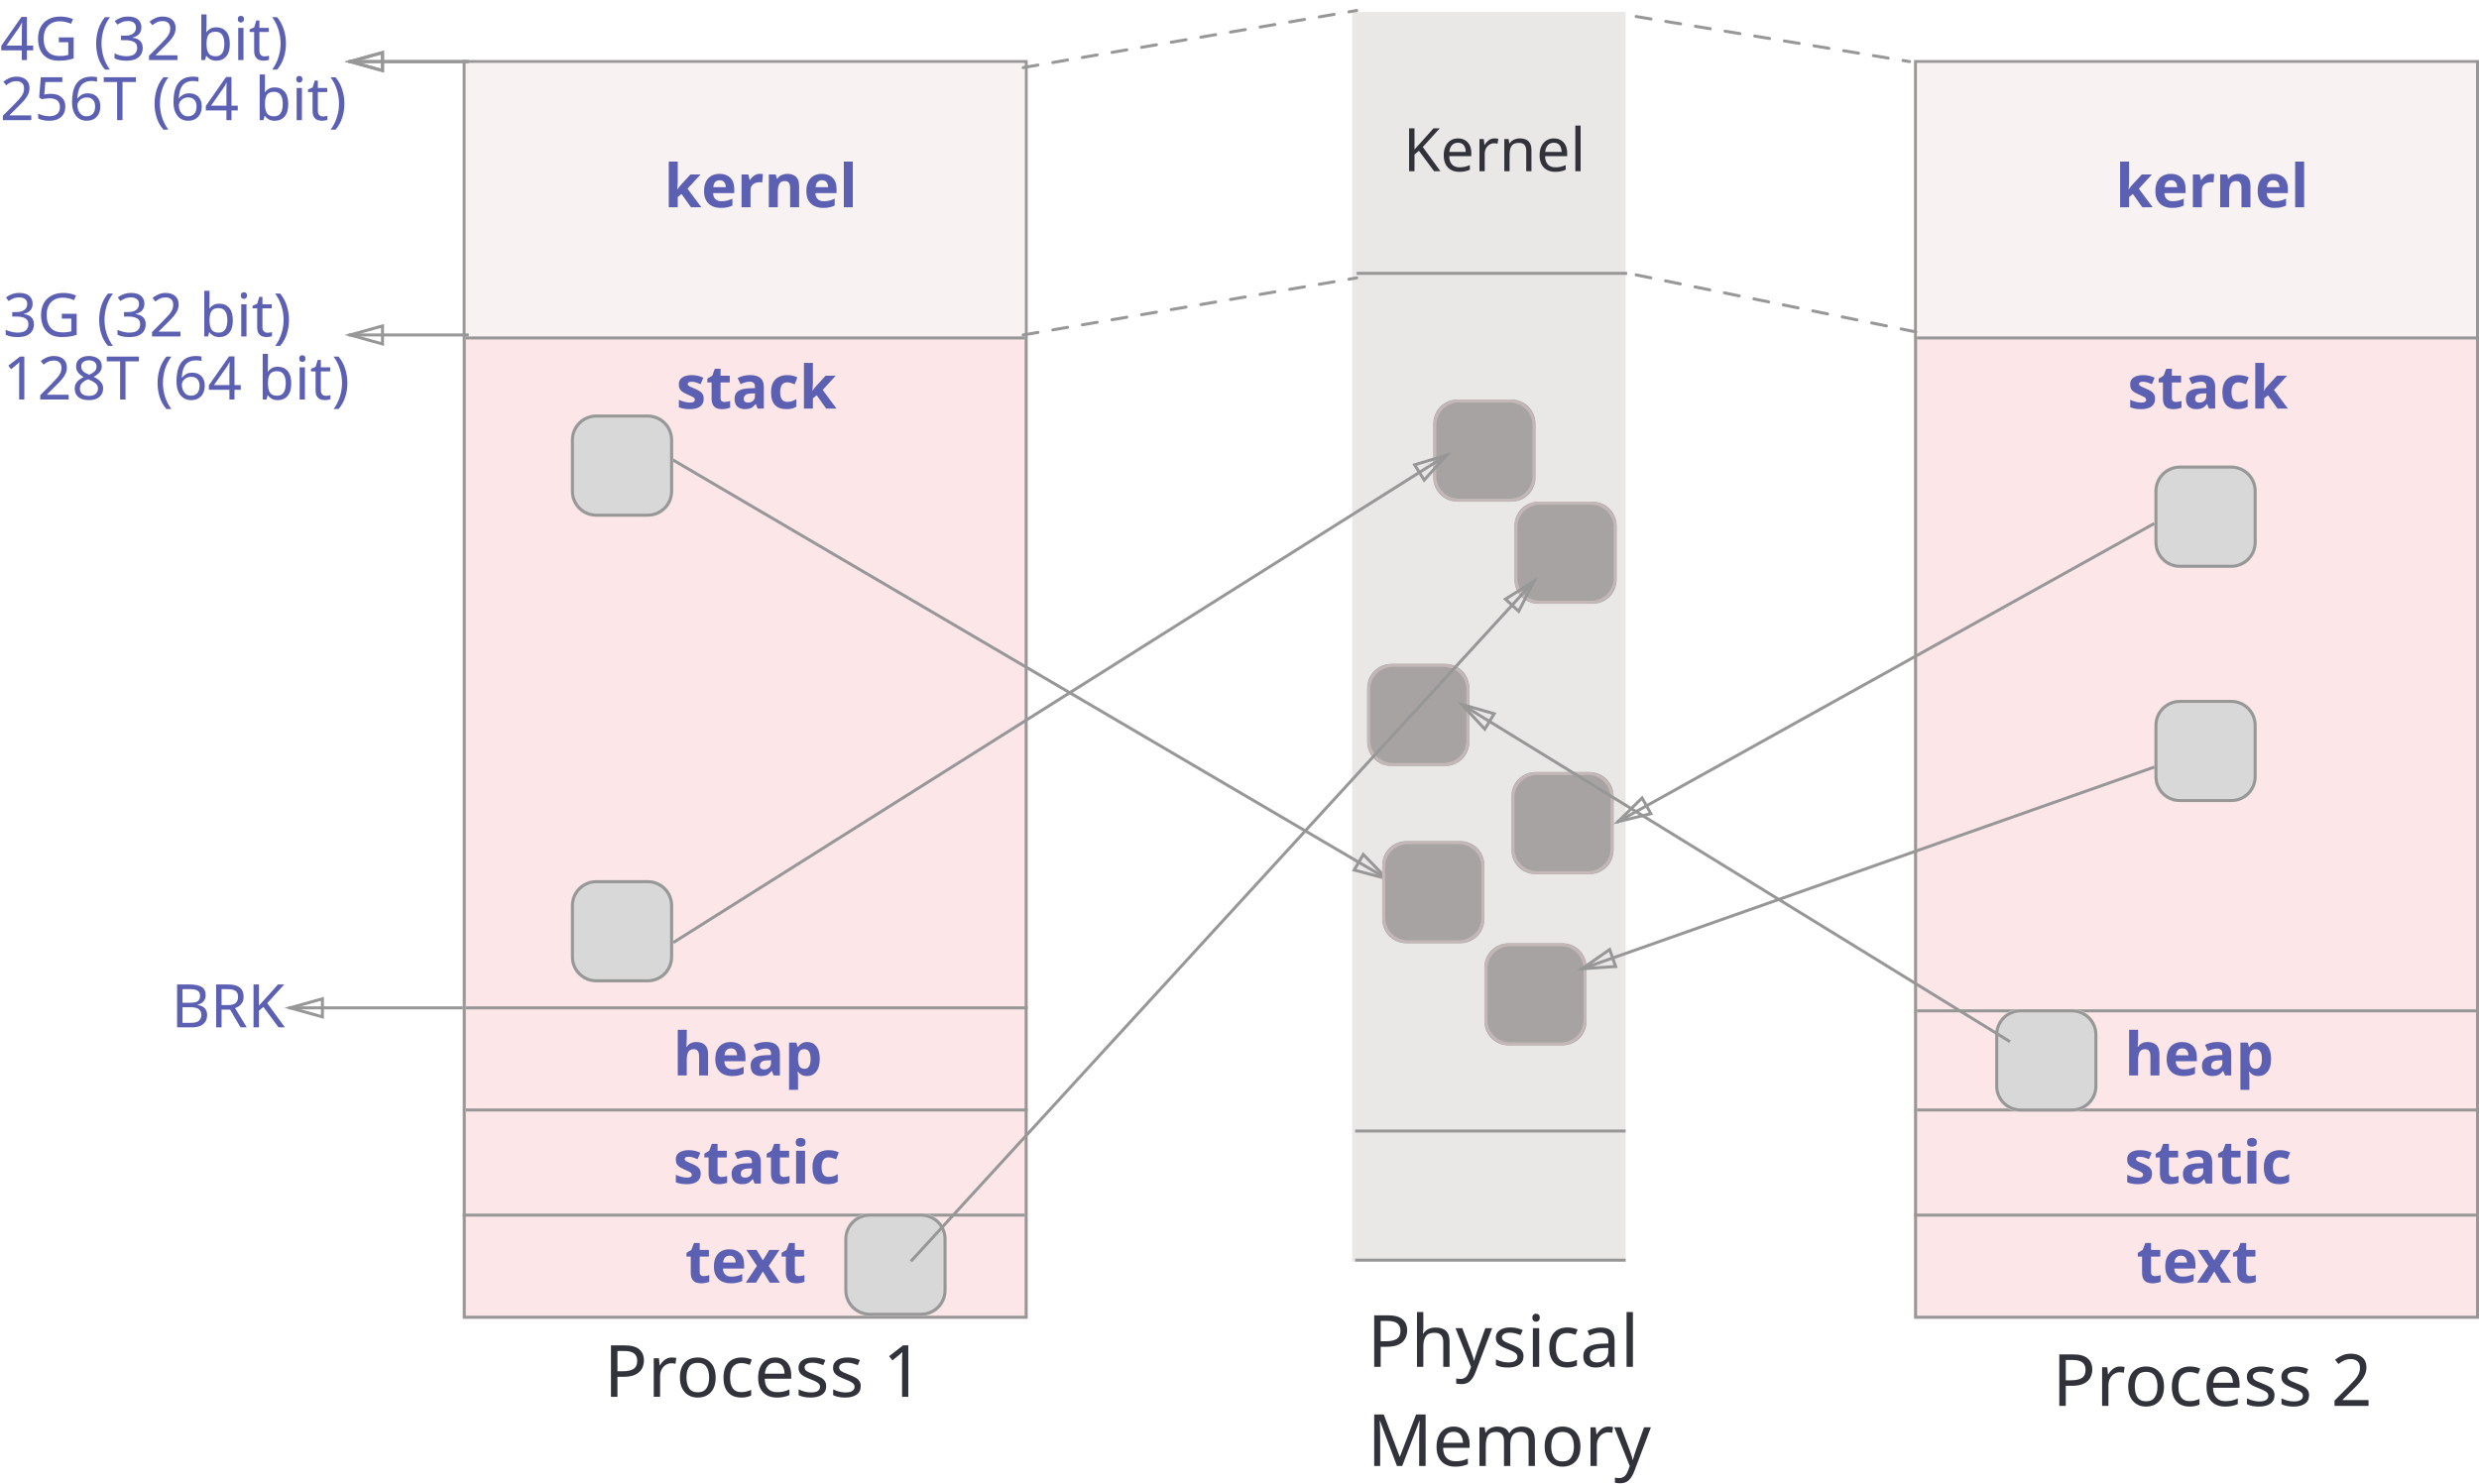
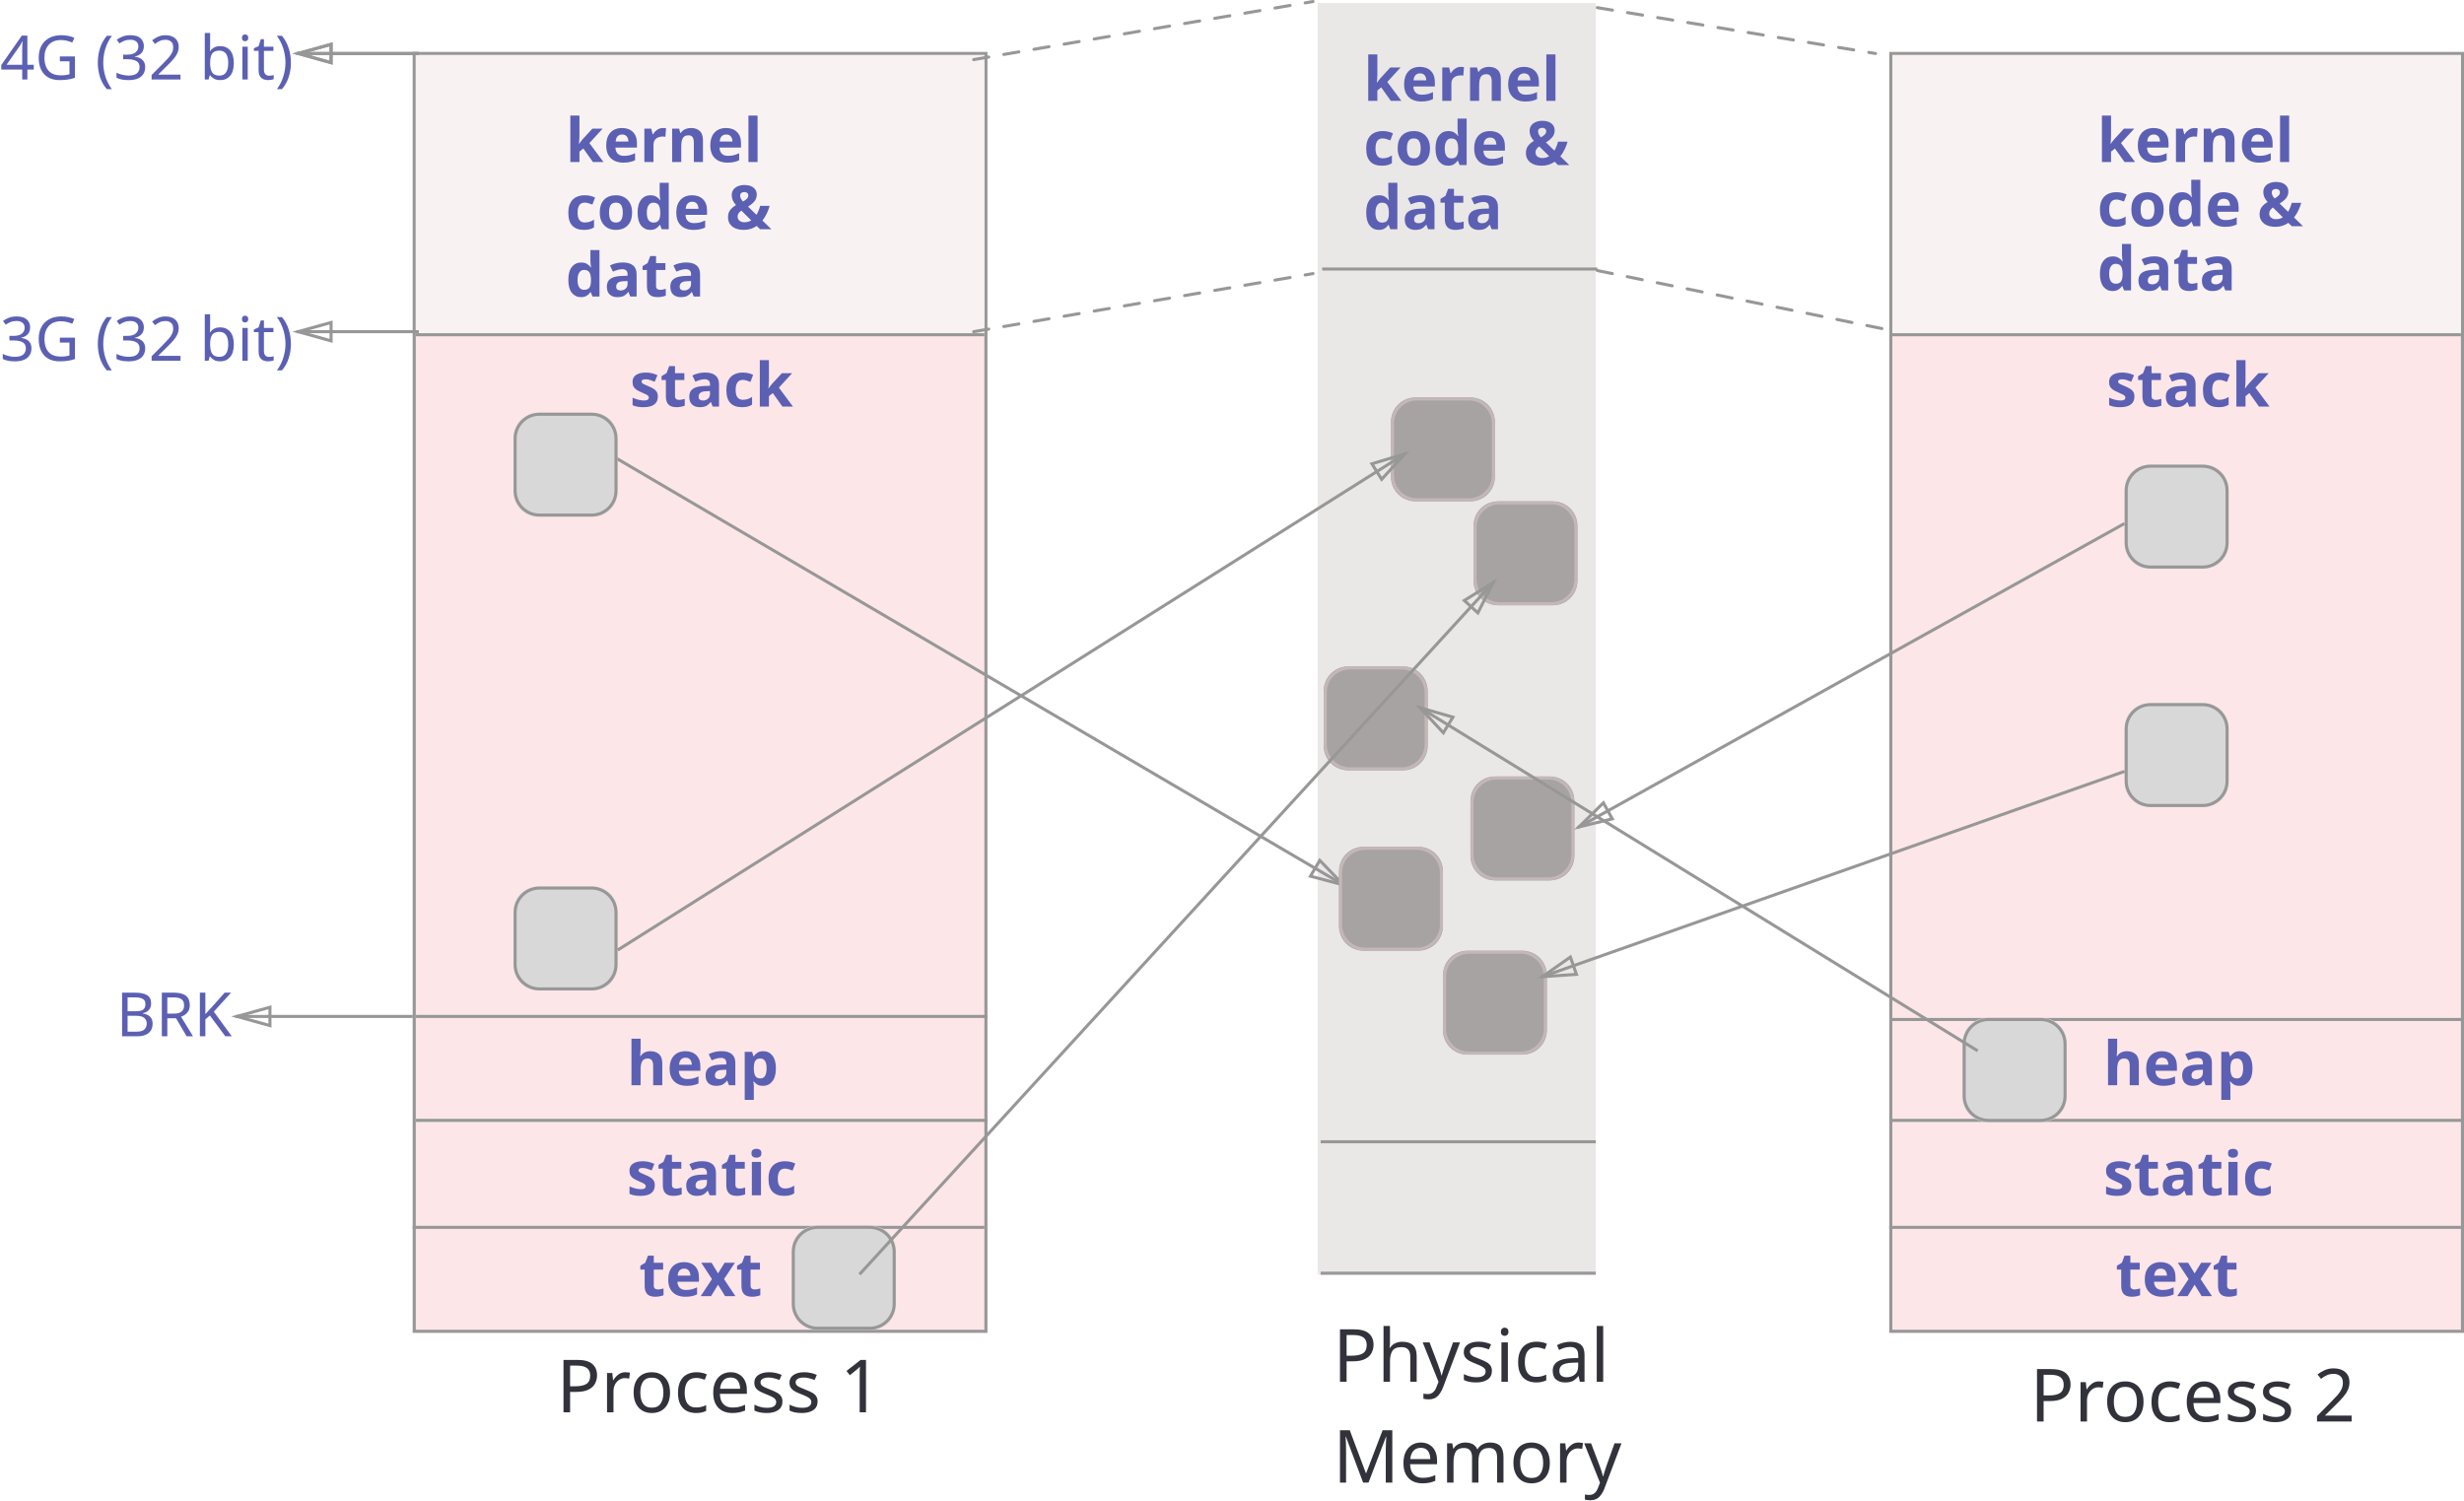
- <svg xmlns="http://www.w3.org/2000/svg" xmlns:xlink="http://www.w3.org/1999/xlink" width="825px" height="494px" viewBox="0 0 825 494" version="1.1">
+ <svg xmlns="http://www.w3.org/2000/svg" xmlns:xlink="http://www.w3.org/1999/xlink" width="806px" height="491px" viewBox="0 0 806 491" version="1.1">
  <defs>
    <rect id="path-1" x="0" y="135" width="34" height="34" rx="8" />
    <rect id="path-2" x="0" y="290" width="34" height="34" rx="8" />
    <rect id="path-3" x="91" y="401" width="34" height="34" rx="8" />
    <rect id="path-4" x="527" y="152" width="34" height="34" rx="8" />
    <rect id="path-5" x="527" y="230" width="34" height="34" rx="8" />
    <rect id="path-6" x="474" y="333" width="34" height="34" rx="8" />
    <rect id="path-7" x="304" y="311" width="34" height="34" rx="8" />
    <rect id="path-8" x="287" y="130" width="34" height="34" rx="8" />
    <rect id="path-9" x="314" y="164" width="34" height="34" rx="8" />
    <rect id="path-10" x="265" y="218" width="34" height="34" rx="8" />
    <rect id="path-11" x="313" y="254" width="34" height="34" rx="8" />
    <rect id="path-12" x="270" y="277" width="34" height="34" rx="8" />
  </defs>
  <g id="Page-1" stroke="none" stroke-width="1" fill="none" fill-rule="evenodd">
    <g id="kernel_img">
-       <g id="32" transform="translate(0, 0)">
-         <g id="Group" transform="translate(154, 20)">
+       <g id="32" transform="translate(0, 6)">
+         <g id="Group" transform="translate(135, 11)">
          <g id="Rectangle">
            <g id="path-1-link" fill="#FCE6E8">
              <rect id="path-1" x="0" y="0" width="188" height="419" />
            </g>
            <rect id="Rectangle-path" stroke="#979797" x="0.5" y="0.5" width="187" height="418" />
          </g>
          <rect id="Rectangle-2" fill="#F8F2F2" fill-rule="nonzero" x="1" y="1" width="186" height="91" />
        </g>
        <g id="Group-2" transform="translate(0, 0)">
-           <path d="M154.5,404.5 L340.5,404.5" id="Line" stroke="#979797" stroke-linecap="square" />
-           <path d="M155.5,369.5 L341.5,369.5" id="Line" stroke="#979797" stroke-linecap="square" />
-           <path d="M155.5,335.5 L341.5,335.5" id="Line" stroke="#979797" stroke-linecap="square" />
-           <path d="M155.489,112.5 L340.5,112.5" id="Line" stroke="#979797" stroke-linecap="square" />
-           <text id="4G-(32-bit)-256T-(64" fill="#5C60B3" font-family="Avenir-Book, Avenir" font-size="20" font-weight="normal" line-spacing="20">
+           <path d="M135.5,395.5 L321.5,395.5" id="Line" stroke="#979797" stroke-linecap="square" />
+           <path d="M136.5,360.5 L322.5,360.5" id="Line" stroke="#979797" stroke-linecap="square" />
+           <path d="M136.5,326.5 L322.5,326.5" id="Line" stroke="#979797" stroke-linecap="square" />
+           <path d="M136.489,103.5 L321.5,103.5" id="Line" stroke="#979797" stroke-linecap="square" />
+           <text id="4G-(32-bit)" fill="#5C60B3" font-family="Avenir-Book, Avenir" font-size="20" font-weight="normal" line-spacing="20">
            <tspan x="0" y="20">4G (32 bit)</tspan>
-             <tspan x="0" y="40">256T (64 bit)</tspan>
          </text>
-           <text id="3G-(32-bit)-128T-(64" fill="#5C60B3" font-family="Avenir-Book, Avenir" font-size="20" font-weight="normal" line-spacing="21">
-             <tspan x="1" y="112">3G (32 bit)</tspan>
-             <tspan x="1" y="133">128T (64 bit)</tspan>
+           <text id="3G-(32-bit)" fill="#5C60B3" font-family="Avenir-Book, Avenir" font-size="20" font-weight="normal" line-spacing="21">
+             <tspan x="0" y="112">3G (32 bit)</tspan>
          </text>
          <text id="BRK" fill="#5C60B3" font-family="Avenir-Book, Avenir" font-size="20" font-weight="normal">
-             <tspan x="57" y="342">BRK</tspan>
+             <tspan x="38" y="333">BRK</tspan>
          </text>
          <text id="static" fill="#5C60B3" font-family="Avenir-Heavy, Avenir" font-size="20" font-weight="600">
-             <tspan x="224" y="394">static</tspan>
+             <tspan x="205" y="385">static</tspan>
          </text>
          <text id="text" fill="#5C60B3" font-family="Avenir-Heavy, Avenir" font-size="20" font-weight="600">
-             <tspan x="228" y="427">text</tspan>
+             <tspan x="209" y="418">text</tspan>
          </text>
          <text id="heap" fill="#5C60B3" font-family="Avenir-Heavy, Avenir" font-size="20" font-weight="600">
-             <tspan x="224" y="358">heap</tspan>
+             <tspan x="205" y="349">heap</tspan>
          </text>
          <text id="stack" fill="#5C60B3" font-family="Avenir-Heavy, Avenir" font-size="20" font-weight="600">
-             <tspan x="225" y="136">stack</tspan>
+             <tspan x="206" y="127">stack</tspan>
          </text>
-           <text id="kernel" fill="#5C60B3" font-family="Avenir-Heavy, Avenir" font-size="20" font-weight="600">
-             <tspan x="221" y="69">kernel</tspan>
+           <text id="kernel-code-&amp;-data" fill="#5C60B3" font-family="Avenir-Heavy, Avenir" font-size="20" font-weight="600" line-spacing="22">
+             <tspan x="185" y="47">kernel</tspan>
+             <tspan x="185" y="69">code &amp;</tspan>
+             <tspan x="185" y="91">data</tspan>
          </text>
-           <path d="M153.5,335.5 L96.5,335.5" id="Line-2" stroke="#979797" stroke-linecap="square" />
-           <polygon id="Line-2-decoration-1" stroke="#979797" stroke-linecap="square" points="96.5 335.5 107.3 338.5 107.3 332.5" />
+           <path d="M134.5,326.5 L77.5,326.5" id="Line-2" stroke="#979797" stroke-linecap="square" />
+           <polygon id="Line-2-decoration-1" stroke="#979797" stroke-linecap="square" points="77.5 326.5 88.3 329.5 88.3 323.5" />
        </g>
-         <path d="M155.5,20.5 L116.5,20.5" id="Line-5" stroke="#979797" stroke-linecap="square" />
-         <path id="Line-5-decoration-1" d="M116.5,20.5 L127.3,23.5 L127.3,17.5 L116.5,20.5 Z" stroke="#979797" stroke-linecap="square" />
-         <path d="M155.5,20.5 L116.5,20.5" id="Line-5" stroke="#979797" stroke-linecap="square" />
-         <path id="Line-5-decoration-1" d="M116.5,20.5 L127.3,23.5 L127.3,17.5 L116.5,20.5 Z" stroke="#979797" stroke-linecap="square" />
-         <path d="M155.5,111.5 L116.5,111.5" id="Line-5" stroke="#979797" stroke-linecap="square" />
-         <path id="Line-5-decoration-1" d="M116.5,111.5 L127.3,114.5 L127.3,108.5 L116.5,111.5 Z" stroke="#979797" stroke-linecap="square" />
+         <path d="M136.5,11.5 L97.5,11.5" id="Line-5" stroke="#979797" stroke-linecap="square" />
+         <path id="Line-5-decoration-1" d="M97.5,11.5 L108.3,14.5 L108.3,8.5 L97.5,11.5 Z" stroke="#979797" stroke-linecap="square" />
+         <path d="M136.5,11.5 L97.5,11.5" id="Line-5" stroke="#979797" stroke-linecap="square" />
+         <path id="Line-5-decoration-1" d="M97.5,11.5 L108.3,14.5 L108.3,8.5 L97.5,11.5 Z" stroke="#979797" stroke-linecap="square" />
+         <path d="M136.5,102.5 L97.5,102.5" id="Line-5" stroke="#979797" stroke-linecap="square" />
+         <path id="Line-5-decoration-1" d="M97.5,102.5 L108.3,105.5 L108.3,99.5 L97.5,102.5 Z" stroke="#979797" stroke-linecap="square" />
      </g>
-       <g id="32" transform="translate(637, 20)">
+       <g id="32" transform="translate(618, 17)">
        <g id="Group">
          <g id="Rectangle">
            <g id="path-1-link" fill="#FCE6E8">
              <rect id="path-1" x="0" y="0" width="188" height="419" />
            </g>
            <rect id="Rectangle-path" stroke="#979797" x="0.5" y="0.5" width="187" height="418" />
          </g>
          <rect id="Rectangle-2" fill="#F8F2F2" fill-rule="nonzero" x="1" y="1" width="186" height="91" />
        </g>
-         <g id="Group-2" transform="translate(0, 29)">
-           <path d="M0.5,355.5 L186.5,355.5" id="Line" stroke="#979797" stroke-linecap="square" />
-           <path d="M1.5,320.5 L187.5,320.5" id="Line" stroke="#979797" stroke-linecap="square" />
-           <path d="M1.5,287.5 L187.5,287.5" id="Line" stroke="#979797" stroke-linecap="square" />
-           <path d="M1.489,63.5 L186.5,63.5" id="Line" stroke="#979797" stroke-linecap="square" />
+         <g id="Group-2" transform="translate(0, 16)">
+           <path d="M0.5,368.5 L186.5,368.5" id="Line" stroke="#979797" stroke-linecap="square" />
+           <path d="M1.5,333.5 L187.5,333.5" id="Line" stroke="#979797" stroke-linecap="square" />
+           <path d="M1.5,300.5 L187.5,300.5" id="Line" stroke="#979797" stroke-linecap="square" />
+           <path d="M1.489,76.5 L186.5,76.5" id="Line" stroke="#979797" stroke-linecap="square" />
          <text id="static" fill="#5C60B3" font-family="Avenir-Heavy, Avenir" font-size="20" font-weight="600">
-             <tspan x="70" y="345">static</tspan>
+             <tspan x="70" y="358">static</tspan>
          </text>
          <text id="text" fill="#5C60B3" font-family="Avenir-Heavy, Avenir" font-size="20" font-weight="600">
-             <tspan x="74" y="378">text</tspan>
+             <tspan x="74" y="391">text</tspan>
          </text>
          <text id="heap" fill="#5C60B3" font-family="Avenir-Heavy, Avenir" font-size="20" font-weight="600">
-             <tspan x="70" y="309">heap</tspan>
+             <tspan x="70" y="322">heap</tspan>
          </text>
          <text id="stack" fill="#5C60B3" font-family="Avenir-Heavy, Avenir" font-size="20" font-weight="600">
-             <tspan x="71" y="87">stack</tspan>
+             <tspan x="71" y="100">stack</tspan>
          </text>
-           <text id="kernel" fill="#5C60B3" font-family="Avenir-Heavy, Avenir" font-size="20" font-weight="600">
-             <tspan x="67" y="20">kernel</tspan>
+           <text id="kernel-code-&amp;-data" fill="#5C60B3" font-family="Avenir-Heavy, Avenir" font-size="20" font-weight="600" line-spacing="21">
+             <tspan x="68" y="20">kernel</tspan>
+             <tspan x="68" y="41">code &amp;</tspan>
+             <tspan x="68" y="62">data</tspan>
          </text>
        </g>
      </g>
-       <g id="Group-3" transform="translate(201, 4)">
-         <rect id="Rectangle-3" fill="#EAE7E7" fill-rule="nonzero" x="249" y="-1.42108547e-14" width="91" height="416" />
-         <g id="proc2" transform="translate(482, 440)" fill="#32323B" font-family="Avenir-Book, Avenir" font-size="24" font-weight="normal">
-           <text id="Process-2">
-             <tspan x="0" y="24">Process 2</tspan>
-           </text>
-         </g>
-         <g id="proc1" transform="translate(0, 437)" fill="#32323B" font-family="Avenir-Book, Avenir" font-size="24" font-weight="normal">
-           <text id="process-1">
-             <tspan x="0" y="24">Process 1</tspan>
-           </text>
-         </g>
-         <g id="RAM" transform="translate(254, 427)" fill="#32323B" font-family="Avenir-Book, Avenir" font-size="24" font-weight="normal">
-           <text id="Physical-Memory">
-             <tspan x="0" y="24">Physical</tspan>
-             <tspan x="0" y="57">Memory</tspan>
-           </text>
-         </g>
-         <path d="M250.5,372.5 L339.5,372.5" id="Line-4" stroke="#979797" stroke-linecap="square" />
-         <path d="M250.5,415.5 L339.5,415.5" id="Line-4" stroke="#979797" stroke-linecap="square" />
-         <path d="M251,87 L340,87" id="Line-4" stroke="#979797" stroke-linecap="square" />
-         <g id="Kernel" transform="translate(266, 33)" fill="#32323B" font-family="Avenir-Book, Avenir" font-size="20" font-weight="normal">
-           <text>
-             <tspan x="0" y="20">Kernel</tspan>
-           </text>
-         </g>
+       <rect id="Rectangle-3" fill="#EAE7E7" fill-rule="nonzero" x="431" y="1" width="91" height="416" />
+       <g id="proc2" transform="translate(664, 441)" fill="#32323B" font-family="Avenir-Book, Avenir" font-size="24" font-weight="normal">
+         <text id="Process-2">
+           <tspan x="0" y="24">Process 2</tspan>
+         </text>
      </g>
-       <g id="Group-2" transform="translate(190, 3)">
+       <g id="proc1" transform="translate(182, 438)" fill="#32323B" font-family="Avenir-Book, Avenir" font-size="24" font-weight="normal">
+         <text id="process-1">
+           <tspan x="0" y="24">Process 1</tspan>
+         </text>
+       </g>
+       <g id="RAM" transform="translate(436, 428)" fill="#32323B" font-family="Avenir-Book, Avenir" font-size="24" font-weight="normal">
+         <text id="Physical-Memory">
+           <tspan x="0" y="24">Physical</tspan>
+           <tspan x="0" y="57">Memory</tspan>
+         </text>
+       </g>
+       <path d="M432.5,373.5 L521.5,373.5" id="Line-4" stroke="#979797" stroke-linecap="square" />
+       <path d="M432.5,416.5 L521.5,416.5" id="Line-4" stroke="#979797" stroke-linecap="square" />
+       <path d="M433,88 L522,88" id="Line-4" stroke="#979797" stroke-linecap="square" />
+       <g id="Group-2" transform="translate(168, 0)">
        <path d="M150.5,108.5 L261.5,89.5" id="Line-2" stroke="#979797" stroke-linecap="round" stroke-dasharray="5" />
        <path d="M150.5,19.5 L261.5,0.5" id="Line-2" stroke="#979797" stroke-linecap="round" stroke-dasharray="5" />
        <path d="M354.5,88.5 L447.661,107.5" id="Line-2" stroke="#979797" stroke-linecap="round" stroke-dasharray="5" />
        <path d="M354.5,2.5 L445.5,17.5" id="Line-2" stroke="#979797" stroke-linecap="round" stroke-dasharray="5" />
        <path d="M29.5,147.5 L271.5,289.5" id="Line-3" stroke="#979797" stroke-linecap="square" />
        <path id="Line-3-decoration-1" d="M271.5,289.5 L263.703,281.447 L260.667,286.622 L271.5,289.5 Z" stroke="#979797" stroke-linecap="square" />
        <g id="Rectangle-2">
          <use fill="#D8D8D8" fill-rule="evenodd" xlink:href="#path-1" />
          <rect stroke="#979797" stroke-width="1" x="0.5" y="135.5" width="33" height="33" rx="8" />
        </g>
        <g id="Rectangle-2">
          <use fill="#D8D8D8" fill-rule="evenodd" xlink:href="#path-2" />
          <rect stroke="#979797" stroke-width="1" x="0.5" y="290.5" width="33" height="33" rx="8" />
        </g>
        <g id="Rectangle-2">
          <use fill="#D8D8D8" fill-rule="evenodd" xlink:href="#path-3" />
          <rect stroke="#979797" stroke-width="1" x="91.5" y="401.5" width="33" height="33" rx="8" />
        </g>
        <g id="Rectangle-2">
          <use fill="#D8D8D8" fill-rule="evenodd" xlink:href="#path-4" />
          <rect stroke="#979797" stroke-width="1" x="527.5" y="152.5" width="33" height="33" rx="8" />
        </g>
        <g id="Rectangle-2">
          <use fill="#D8D8D8" fill-rule="evenodd" xlink:href="#path-5" />
          <rect stroke="#979797" stroke-width="1" x="527.5" y="230.5" width="33" height="33" rx="8" />
        </g>
        <g id="Rectangle-2">
          <use fill="#D8D8D8" fill-rule="evenodd" xlink:href="#path-6" />
          <rect stroke="#979797" stroke-width="1" x="474.5" y="333.5" width="33" height="33" rx="8" />
        </g>
        <g id="Rectangle-2">
          <use fill="#A8A3A3" fill-rule="evenodd" xlink:href="#path-7" />
          <rect stroke="#C4B7B7" stroke-width="1" x="304.5" y="311.5" width="33" height="33" rx="8" />
        </g>
        <g id="Rectangle-2">
          <use fill="#A8A3A3" fill-rule="evenodd" xlink:href="#path-8" />
          <rect stroke="#C4B7B7" stroke-width="1" x="287.5" y="130.5" width="33" height="33" rx="8" />
        </g>
        <g id="Rectangle-2">
          <use fill="#A8A3A3" fill-rule="evenodd" xlink:href="#path-9" />
          <rect stroke="#C4B7B7" stroke-width="1" x="314.5" y="164.5" width="33" height="33" rx="8" />
        </g>
        <g id="Rectangle-2">
          <use fill="#A8A3A3" fill-rule="evenodd" xlink:href="#path-10" />
          <rect stroke="#C4B7B7" stroke-width="1" x="265.5" y="218.5" width="33" height="33" rx="8" />
        </g>
        <g id="Rectangle-2">
          <use fill="#A8A3A3" fill-rule="evenodd" xlink:href="#path-11" />
          <rect stroke="#C4B7B7" stroke-width="1" x="313.5" y="254.5" width="33" height="33" rx="8" />
        </g>
        <g id="Rectangle-2">
          <use fill="#A8A3A3" fill-rule="evenodd" xlink:href="#path-12" />
          <rect stroke="#C4B7B7" stroke-width="1" x="270.5" y="277.5" width="33" height="33" rx="8" />
        </g>
        <path d="M34.5,310.5 L291.5,148.5" id="Line-4" stroke="#979797" stroke-linecap="square" />
        <path id="Line-4-decoration-1" d="M291.5,148.5 L280.764,151.721 L283.963,156.797 L291.5,148.5 Z" stroke="#979797" stroke-linecap="square" />
        <path d="M113.5,416.5 L320.5,190.5" id="Line-4" stroke="#979797" stroke-linecap="square" />
        <path id="Line-4-decoration-1" d="M320.5,190.5 L310.993,196.438 L315.418,200.49 L320.5,190.5 Z" stroke="#979797" stroke-linecap="square" />
        <path d="M526.5,252.5 L336.5,319.5" id="Line-6" stroke="#979797" stroke-linecap="square" />
        <path id="Line-6-decoration-1" d="M336.5,319.5 L347.683,318.738 L345.688,313.079 L336.5,319.5 Z" stroke="#979797" stroke-linecap="square" />
        <path d="M478.5,343.5 L296.5,231.5" id="Line-7" stroke="#979797" stroke-linecap="square" />
        <path id="Line-7-decoration-1" d="M296.5,231.5 L304.126,239.715 L307.27,234.605 L296.5,231.5 Z" stroke="#979797" stroke-linecap="square" />
        <path d="M526.5,171.5 L348.5,270.5" id="Line-8" stroke="#979797" stroke-linecap="square" />
        <path id="Line-8-decoration-1" d="M348.5,270.5 L359.397,267.872 L356.48,262.629 L348.5,270.5 Z" stroke="#979797" stroke-linecap="square" />
      </g>
+       <text id="kernel-code-&amp;-data" fill="#5C60B3" font-family="Avenir-Heavy, Avenir" font-size="20" font-weight="600" line-spacing="21">
+         <tspan x="446" y="33">kernel</tspan>
+         <tspan x="446" y="54">code &amp;</tspan>
+         <tspan x="446" y="75">data</tspan>
+       </text>
    </g>
  </g>
</svg>
